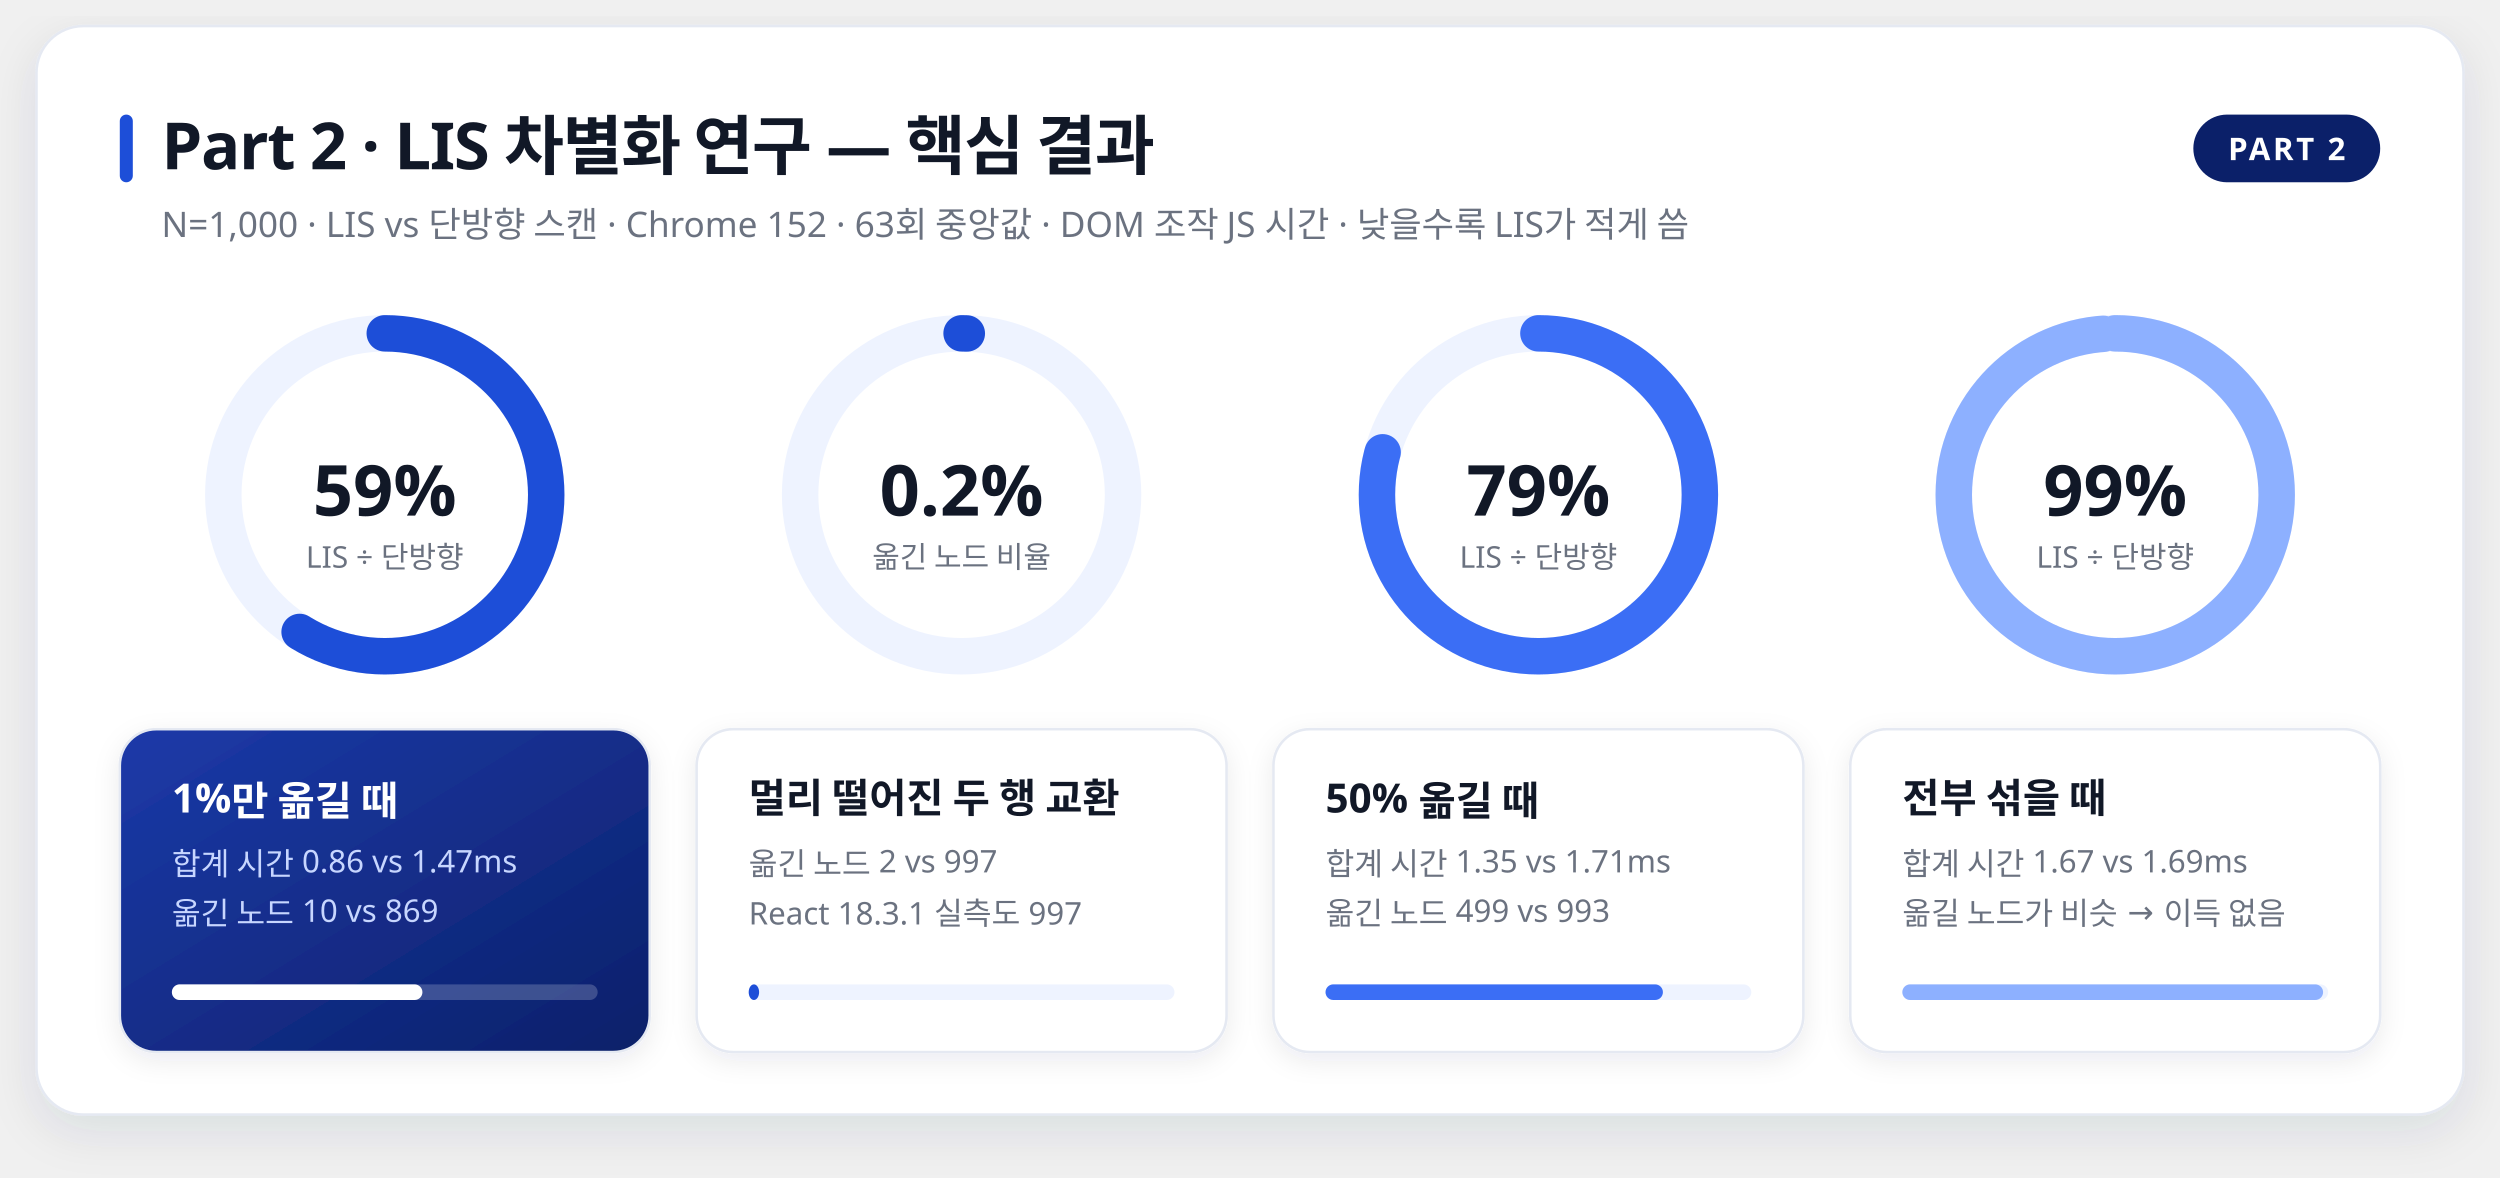
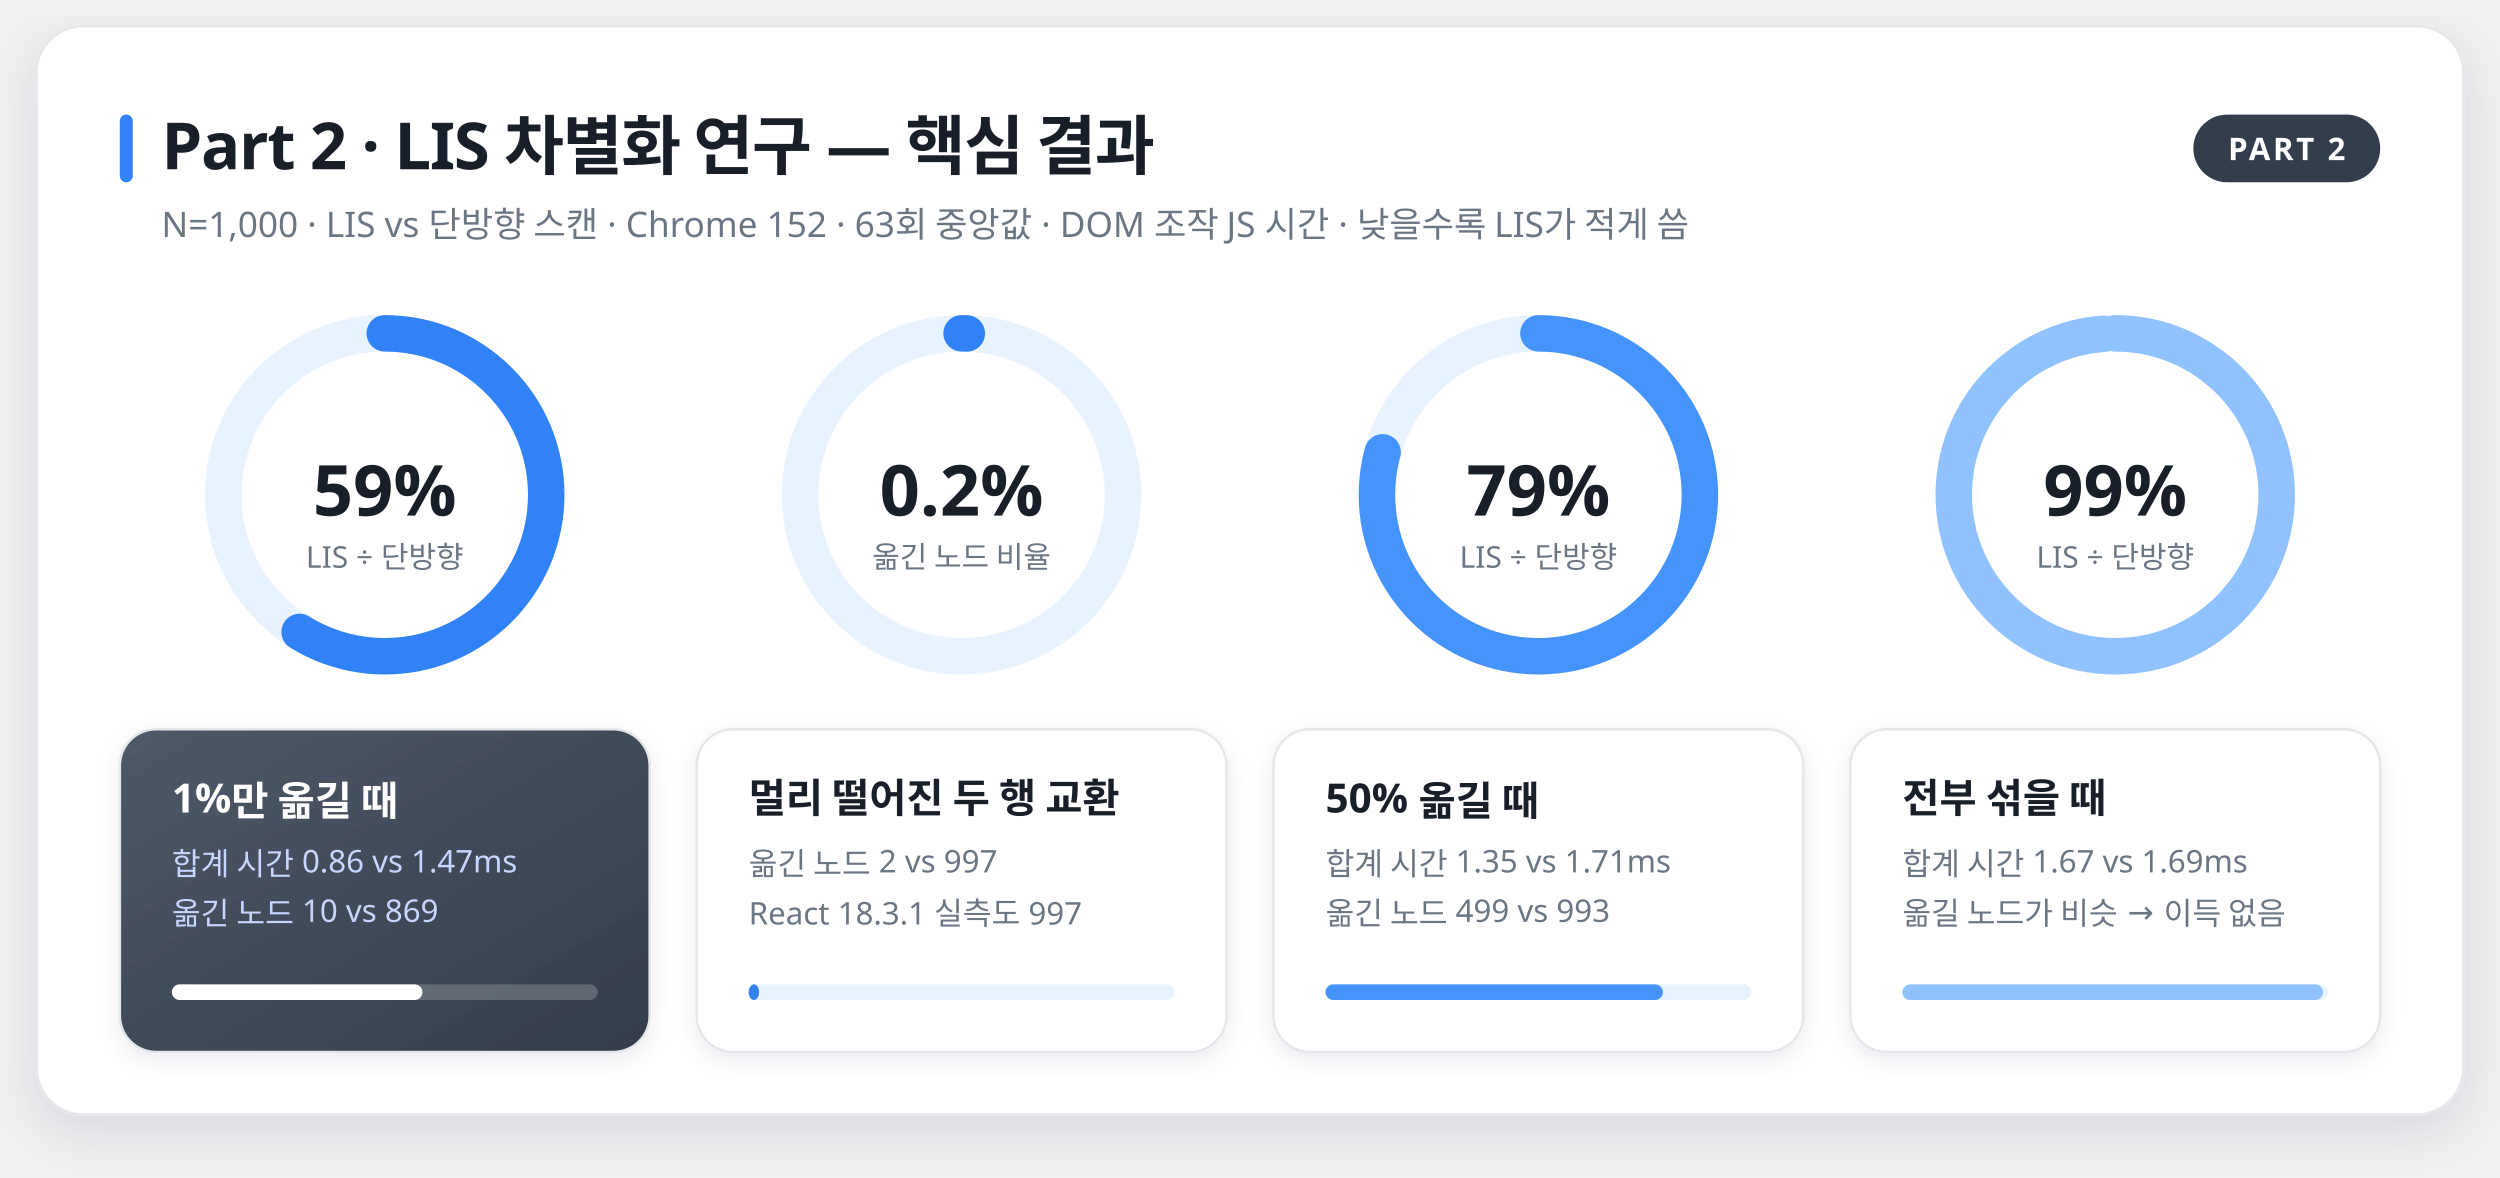
<svg xmlns="http://www.w3.org/2000/svg" width="960" height="452" viewBox="0 0 960 452" role="img" aria-label="LIS 핵심 결과: 1% 이동 59%, swap 옮긴 노드 0.2%, 50% 이동 79%, 전체 셔플 99%" font-family="Pretendard, 'Apple SD Gothic Neo', 'Malgun Gothic', 'Segoe UI', sans-serif">
  <defs>
    <filter id="sh" x="-10%" y="-10%" width="120%" height="130%">
-       <feDropShadow dx="0" dy="6" stdDeviation="9" flood-color="#1e2a55" flood-opacity="0.10" />
+       <feDropShadow dx="0" dy="6" stdDeviation="9" flood-color="#022047" flood-opacity="0.10" />
    </filter>
    <filter id="sh2" x="-10%" y="-10%" width="120%" height="140%">
-       <feDropShadow dx="0" dy="3" stdDeviation="5" flood-color="#1e2a55" flood-opacity="0.08" />
+       <feDropShadow dx="0" dy="3" stdDeviation="5" flood-color="#022047" flood-opacity="0.08" />
    </filter>
    <linearGradient id="gA" x1="0" y1="0" x2="0" y2="1">
-       <stop offset="0" stop-color="#1d4ed8" stop-opacity="0.55" />
-       <stop offset="1" stop-color="#1d4ed8" stop-opacity="0.04" />
+       <stop offset="0" stop-color="#3182f6" stop-opacity="0.55" />
+       <stop offset="1" stop-color="#3182f6" stop-opacity="0.04" />
    </linearGradient>
    <linearGradient id="gB" x1="0" y1="0" x2="0" y2="1">
-       <stop offset="0" stop-color="#8db0ff" stop-opacity="0.45" />
-       <stop offset="1" stop-color="#8db0ff" stop-opacity="0.05" />
+       <stop offset="0" stop-color="#90c2ff" stop-opacity="0.45" />
+       <stop offset="1" stop-color="#90c2ff" stop-opacity="0.05" />
    </linearGradient>
    <linearGradient id="gBar" x1="0" y1="0" x2="0" y2="1">
-       <stop offset="0" stop-color="#3b6ef5" />
-       <stop offset="1" stop-color="#1d4ed8" />
+       <stop offset="0" stop-color="#4593fc" />
+       <stop offset="1" stop-color="#3182f6" />
    </linearGradient>
    <linearGradient id="gNavy" x1="0" y1="0" x2="1" y2="1">
-       <stop offset="0" stop-color="#1c3aa9" />
-       <stop offset="1" stop-color="#0b2069" />
+       <stop offset="0" stop-color="#4e5968" />
+       <stop offset="1" stop-color="#333d4b" />
    </linearGradient>
  </defs>
-   <rect x="14" y="10" width="932" height="418" rx="18" fill="#ffffff" stroke="#e5e9f2" filter="url(#sh)" />
-   <rect x="46" y="44" width="5" height="26" rx="2.5" fill="#1d4ed8" />
-   <text x="62" y="65" font-size="25" font-weight="800" fill="#111827" letter-spacing="-0.5">Part 2 · LIS 차별화 연구 — 핵심 결과</text>
-   <text x="62" y="91" font-size="13.5" fill="#6b7280">N=1,000 · LIS vs 단방향 스캔 · Chrome 152 · 63회 중앙값 · DOM 조작 JS 시간 · 낮을수록 LIS가 적게 씀</text>
-   <rect x="842.24" y="44" width="71.76" height="26" rx="13" fill="#0b2069" />
+   <rect x="14" y="10" width="932" height="418" rx="18" fill="#ffffff" stroke="#e5e8eb" filter="url(#sh)" />
+   <rect x="46" y="44" width="5" height="26" rx="2.5" fill="#3182f6" />
+   <text x="62" y="65" font-size="25" font-weight="800" fill="#191f28" letter-spacing="-0.5">Part 2 · LIS 차별화 연구 — 핵심 결과</text>
+   <text x="62" y="91" font-size="13.5" fill="#6b7684">N=1,000 · LIS vs 단방향 스캔 · Chrome 152 · 63회 중앙값 · DOM 조작 JS 시간 · 낮을수록 LIS가 적게 씀</text>
+   <rect x="842.24" y="44" width="71.76" height="26" rx="13" fill="#333d4b" />
  <text x="878.12" y="61.5" font-size="12" font-weight="700" text-anchor="middle" fill="#ffffff" letter-spacing="1">PART 2</text>
-   <circle cx="147.75" cy="190" r="62" fill="none" stroke="#eef3ff" stroke-width="14" />
-   <circle cx="147.75" cy="190" r="62" fill="none" stroke="#1d4ed8" stroke-width="14" stroke-linecap="round" stroke-dasharray="229.229 389.557" transform="rotate(-90 147.75 190)" />
-   <text x="147.75" y="198" font-size="27" font-weight="800" text-anchor="middle" fill="#111827">59%</text>
-   <text x="147.75" y="218" font-size="11.5" text-anchor="middle" fill="#6b7280">LIS ÷ 단방향</text>
-   <rect x="46" y="280" width="203.5" height="124" rx="14" fill="url(#gNavy)" stroke="#e5e9f2" filter="url(#sh2)" />
+   <circle cx="147.75" cy="190" r="62" fill="none" stroke="#e8f3ff" stroke-width="14" />
+   <circle cx="147.75" cy="190" r="62" fill="none" stroke="#3182f6" stroke-width="14" stroke-linecap="round" stroke-dasharray="229.229 389.557" transform="rotate(-90 147.75 190)" />
+   <text x="147.75" y="198" font-size="27" font-weight="800" text-anchor="middle" fill="#191f28">59%</text>
+   <text x="147.75" y="218" font-size="11.5" text-anchor="middle" fill="#6b7684">LIS ÷ 단방향</text>
+   <rect x="46" y="280" width="203.5" height="124" rx="14" fill="url(#gNavy)" stroke="#e5e8eb" filter="url(#sh2)" />
  <text x="66" y="312" font-size="15.5" font-weight="800" fill="#ffffff">1%만 옮길 때</text>
  <text x="66" y="336" font-size="12" fill="#c7d6ff">합계 시간 0.86 vs 1.47ms</text>
  <text x="66" y="355" font-size="12" fill="#c7d6ff">옮긴 노드 10 vs 869</text>
  <rect x="66" y="378" width="163.5" height="6" rx="3" fill="#ffffff" fill-opacity="0.2" />
  <rect x="66" y="378" width="96.209" height="6" rx="3" fill="#ffffff" />
-   <circle cx="369.25" cy="190" r="62" fill="none" stroke="#eef3ff" stroke-width="14" />
-   <circle cx="369.25" cy="190" r="62" fill="none" stroke="#1d4ed8" stroke-width="14" stroke-linecap="round" stroke-dasharray="2 389.557" transform="rotate(-90 369.25 190)" />
-   <text x="369.25" y="198" font-size="27" font-weight="800" text-anchor="middle" fill="#111827">0.2%</text>
-   <text x="369.25" y="218" font-size="11.5" text-anchor="middle" fill="#6b7280">옮긴 노드 비율</text>
-   <rect x="267.5" y="280" width="203.5" height="124" rx="14" fill="#ffffff" stroke="#e5e9f2" filter="url(#sh2)" />
-   <text x="287.5" y="312" font-size="15.5" font-weight="800" fill="#111827">멀리 떨어진 두 행 교환</text>
-   <text x="287.5" y="336" font-size="12" fill="#6b7280">옮긴 노드 2 vs 997</text>
-   <text x="287.5" y="355" font-size="12" fill="#6b7280">React 18.3.1 실측도 997</text>
-   <rect x="287.5" y="378" width="163.5" height="6" rx="3" fill="#eef3ff" fill-opacity="1" />
-   <rect x="287.5" y="378" width="4" height="6" rx="3" fill="#1d4ed8" />
-   <circle cx="590.75" cy="190" r="62" fill="none" stroke="#eef3ff" stroke-width="14" />
-   <circle cx="590.75" cy="190" r="62" fill="none" stroke="#3b6ef5" stroke-width="14" stroke-linecap="round" stroke-dasharray="308.684 389.557" transform="rotate(-90 590.75 190)" />
-   <text x="590.75" y="198" font-size="27" font-weight="800" text-anchor="middle" fill="#111827">79%</text>
-   <text x="590.75" y="218" font-size="11.5" text-anchor="middle" fill="#6b7280">LIS ÷ 단방향</text>
-   <rect x="489" y="280" width="203.5" height="124" rx="14" fill="#ffffff" stroke="#e5e9f2" filter="url(#sh2)" />
-   <text x="509" y="312" font-size="15.5" font-weight="800" fill="#111827">50% 옮길 때</text>
-   <text x="509" y="336" font-size="12" fill="#6b7280">합계 시간 1.35 vs 1.71ms</text>
-   <text x="509" y="355" font-size="12" fill="#6b7280">옮긴 노드 499 vs 993</text>
-   <rect x="509" y="378" width="163.5" height="6" rx="3" fill="#eef3ff" fill-opacity="1" />
-   <rect x="509" y="378" width="129.557" height="6" rx="3" fill="#3b6ef5" />
-   <circle cx="812.25" cy="190" r="62" fill="none" stroke="#eef3ff" stroke-width="14" />
-   <circle cx="812.25" cy="190" r="62" fill="none" stroke="#8db0ff" stroke-width="14" stroke-linecap="round" stroke-dasharray="384.947 389.557" transform="rotate(-90 812.25 190)" />
-   <text x="812.25" y="198" font-size="27" font-weight="800" text-anchor="middle" fill="#111827">99%</text>
-   <text x="812.25" y="218" font-size="11.5" text-anchor="middle" fill="#6b7280">LIS ÷ 단방향</text>
-   <rect x="710.5" y="280" width="203.5" height="124" rx="14" fill="#ffffff" stroke="#e5e9f2" filter="url(#sh2)" />
-   <text x="730.5" y="312" font-size="15.5" font-weight="800" fill="#111827">전부 섞을 때</text>
-   <text x="730.5" y="336" font-size="12" fill="#6b7280">합계 시간 1.67 vs 1.69ms</text>
-   <text x="730.5" y="355" font-size="12" fill="#6b7280">옮길 노드가 비슷 → 이득 없음</text>
-   <rect x="730.5" y="378" width="163.5" height="6" rx="3" fill="#eef3ff" fill-opacity="1" />
-   <rect x="730.5" y="378" width="161.565" height="6" rx="3" fill="#8db0ff" />
+   <circle cx="369.25" cy="190" r="62" fill="none" stroke="#e8f3ff" stroke-width="14" />
+   <circle cx="369.25" cy="190" r="62" fill="none" stroke="#3182f6" stroke-width="14" stroke-linecap="round" stroke-dasharray="2 389.557" transform="rotate(-90 369.25 190)" />
+   <text x="369.25" y="198" font-size="27" font-weight="800" text-anchor="middle" fill="#191f28">0.2%</text>
+   <text x="369.25" y="218" font-size="11.5" text-anchor="middle" fill="#6b7684">옮긴 노드 비율</text>
+   <rect x="267.5" y="280" width="203.5" height="124" rx="14" fill="#ffffff" stroke="#e5e8eb" filter="url(#sh2)" />
+   <text x="287.5" y="312" font-size="15.5" font-weight="800" fill="#191f28">멀리 떨어진 두 행 교환</text>
+   <text x="287.5" y="336" font-size="12" fill="#6b7684">옮긴 노드 2 vs 997</text>
+   <text x="287.5" y="355" font-size="12" fill="#6b7684">React 18.3.1 실측도 997</text>
+   <rect x="287.5" y="378" width="163.5" height="6" rx="3" fill="#e8f3ff" fill-opacity="1" />
+   <rect x="287.5" y="378" width="4" height="6" rx="3" fill="#3182f6" />
+   <circle cx="590.75" cy="190" r="62" fill="none" stroke="#e8f3ff" stroke-width="14" />
+   <circle cx="590.75" cy="190" r="62" fill="none" stroke="#4593fc" stroke-width="14" stroke-linecap="round" stroke-dasharray="308.684 389.557" transform="rotate(-90 590.75 190)" />
+   <text x="590.75" y="198" font-size="27" font-weight="800" text-anchor="middle" fill="#191f28">79%</text>
+   <text x="590.75" y="218" font-size="11.5" text-anchor="middle" fill="#6b7684">LIS ÷ 단방향</text>
+   <rect x="489" y="280" width="203.5" height="124" rx="14" fill="#ffffff" stroke="#e5e8eb" filter="url(#sh2)" />
+   <text x="509" y="312" font-size="15.5" font-weight="800" fill="#191f28">50% 옮길 때</text>
+   <text x="509" y="336" font-size="12" fill="#6b7684">합계 시간 1.35 vs 1.71ms</text>
+   <text x="509" y="355" font-size="12" fill="#6b7684">옮긴 노드 499 vs 993</text>
+   <rect x="509" y="378" width="163.5" height="6" rx="3" fill="#e8f3ff" fill-opacity="1" />
+   <rect x="509" y="378" width="129.557" height="6" rx="3" fill="#4593fc" />
+   <circle cx="812.25" cy="190" r="62" fill="none" stroke="#e8f3ff" stroke-width="14" />
+   <circle cx="812.25" cy="190" r="62" fill="none" stroke="#90c2ff" stroke-width="14" stroke-linecap="round" stroke-dasharray="384.947 389.557" transform="rotate(-90 812.25 190)" />
+   <text x="812.25" y="198" font-size="27" font-weight="800" text-anchor="middle" fill="#191f28">99%</text>
+   <text x="812.25" y="218" font-size="11.5" text-anchor="middle" fill="#6b7684">LIS ÷ 단방향</text>
+   <rect x="710.5" y="280" width="203.5" height="124" rx="14" fill="#ffffff" stroke="#e5e8eb" filter="url(#sh2)" />
+   <text x="730.5" y="312" font-size="15.5" font-weight="800" fill="#191f28">전부 섞을 때</text>
+   <text x="730.5" y="336" font-size="12" fill="#6b7684">합계 시간 1.67 vs 1.69ms</text>
+   <text x="730.5" y="355" font-size="12" fill="#6b7684">옮길 노드가 비슷 → 이득 없음</text>
+   <rect x="730.5" y="378" width="163.5" height="6" rx="3" fill="#e8f3ff" fill-opacity="1" />
+   <rect x="730.5" y="378" width="161.565" height="6" rx="3" fill="#90c2ff" />
</svg>
